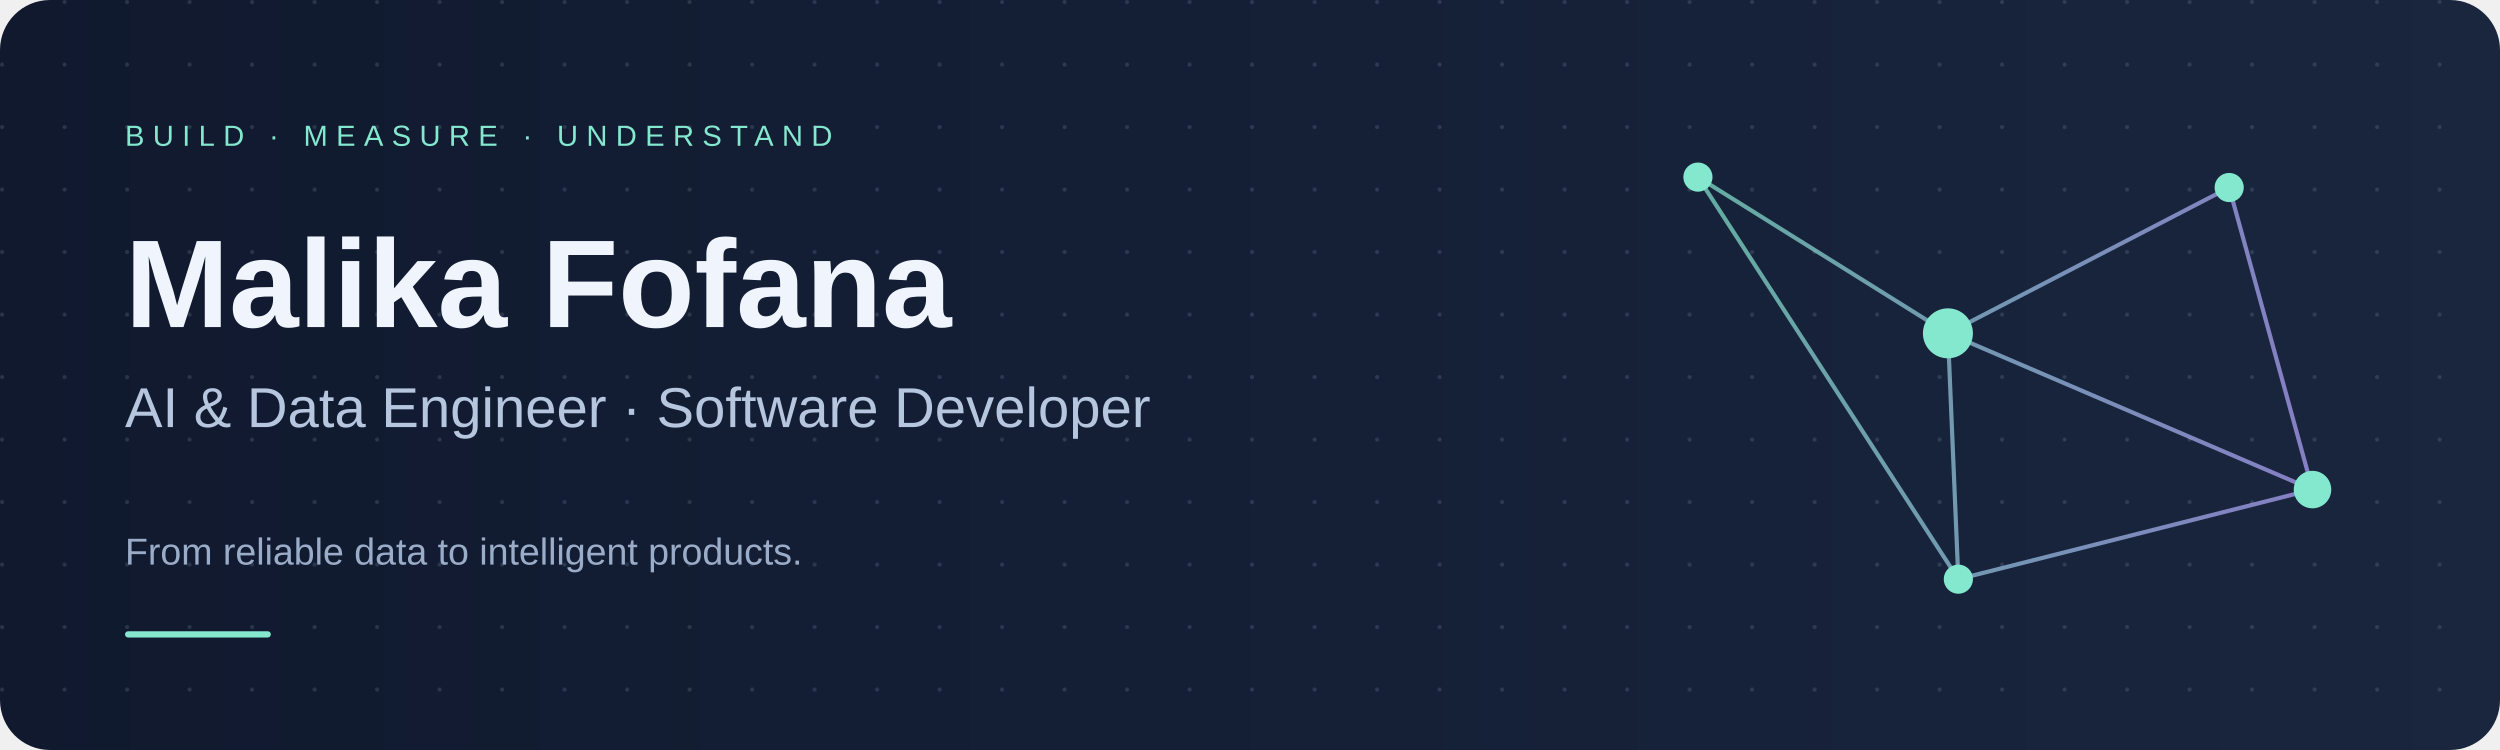
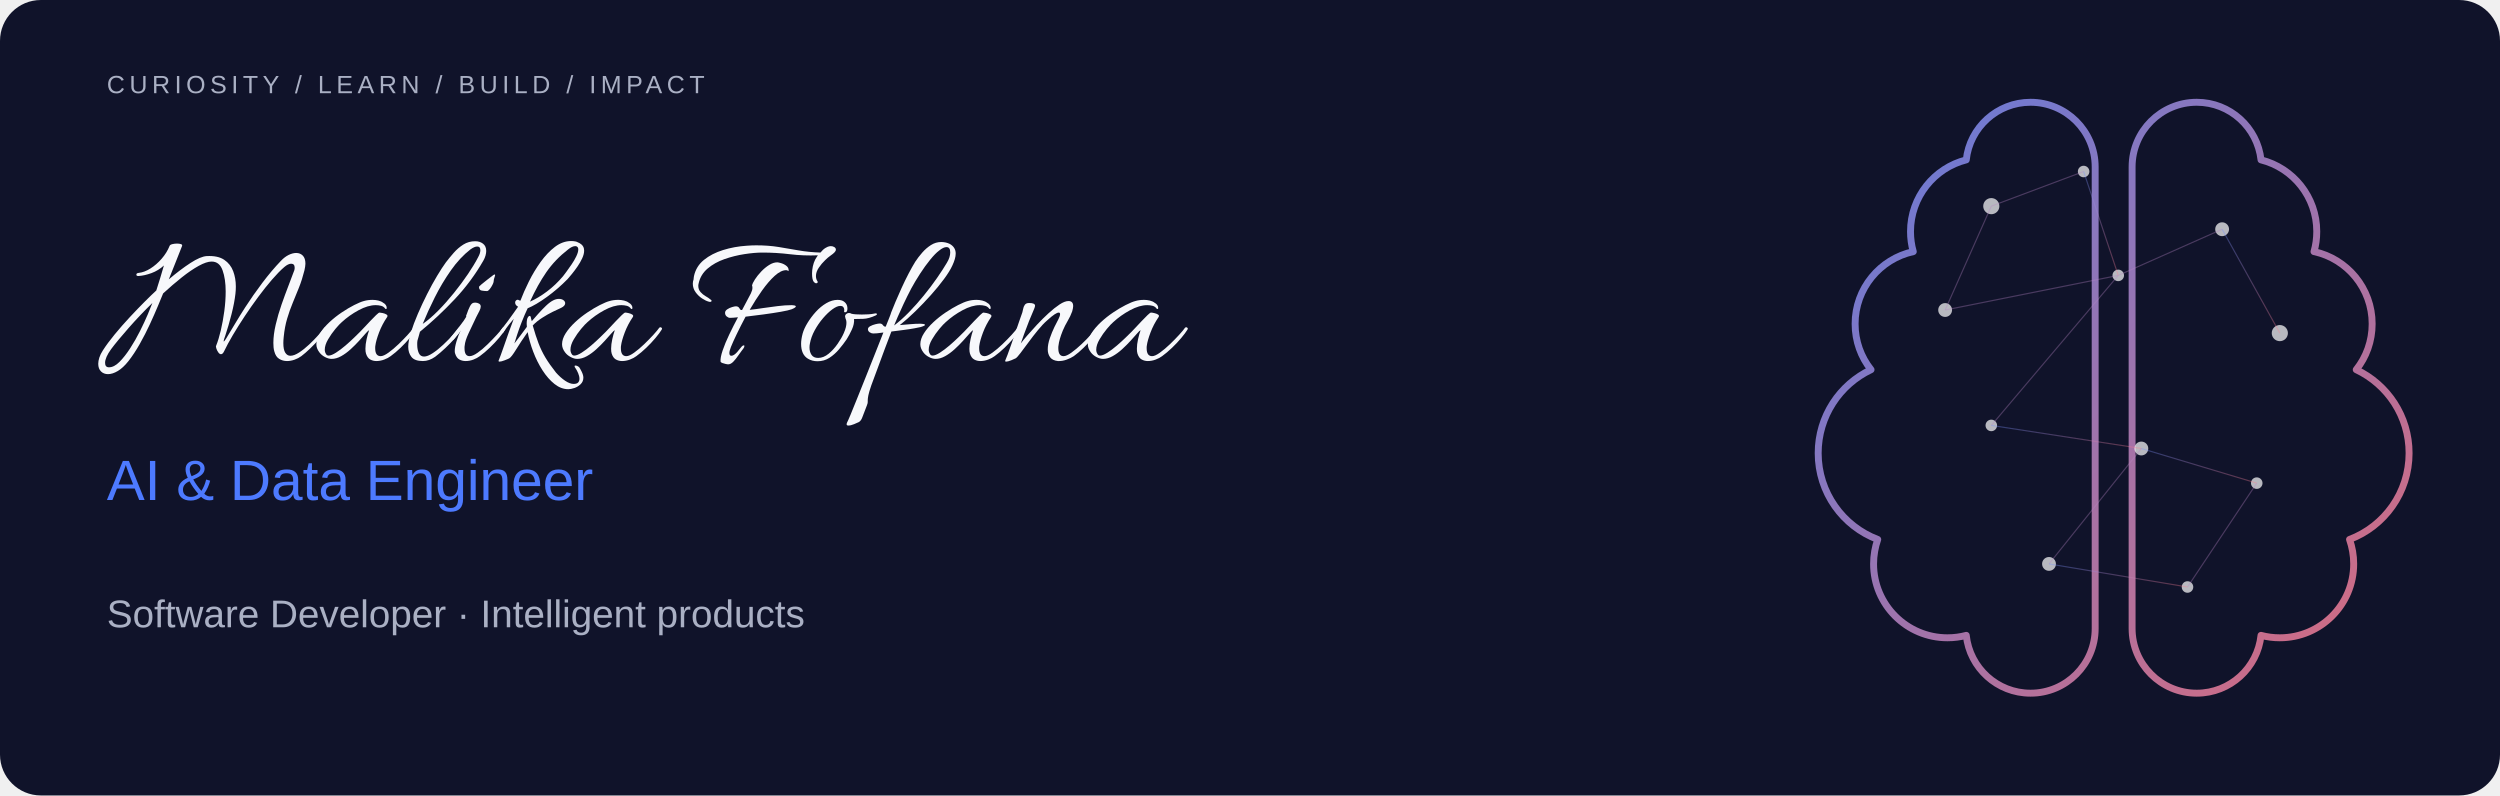
- <svg xmlns="http://www.w3.org/2000/svg" viewBox="0 0 1200 360" role="img" aria-labelledby="title desc">
-   <defs>
-     <linearGradient id="bg">
-       <stop stop-color="#10192e" />
-       <stop offset="1" stop-color="#19263e" />
-     </linearGradient>
-     <linearGradient id="line">
-       <stop stop-color="#84e8cf" />
-       <stop offset="1" stop-color="#b5a4ff" />
-     </linearGradient>
-     <pattern id="dots" width="30" height="30" patternUnits="userSpaceOnUse">
-       <circle cx="1" cy="1" r="1" fill="#72859f" opacity=".25" />
-     </pattern>
-   </defs>
-   <rect width="1200" height="360" rx="24" fill="url(#bg)" />
-   <rect width="1200" height="360" rx="24" fill="url(#dots)" />
-   <path d="M815 85L935 160 1070 90 1110 235 940 278 815 85M935 160L940 278M935 160L1110 235" fill="none" stroke="url(#line)" stroke-width="2" opacity=".7" />
-   <g fill="#84e8cf">
-     <circle cx="815" cy="85" r="7" />
-     <circle cx="935" cy="160" r="12" />
-     <circle cx="1070" cy="90" r="7" />
-     <circle cx="1110" cy="235" r="9" />
-     <circle cx="940" cy="278" r="7" />
+ <svg xmlns="http://www.w3.org/2000/svg" viewBox="0 0 1100 350" role="img" aria-labelledby="title desc">
+   <rect width="1100" height="350" rx="18" fill="#10132a" />
+   <text x="47" y="41" font-family="Arial,sans-serif" font-size="11" letter-spacing="2" fill="#aab0c4">CURIOSITY / LEARN / BUILD / IMPACT</text>
+   <g transform="translate(44,158) scale(0.086,-0.086)" fill="#f7f8fb">
+     <path d="M41 -77Q19 -77 5.0 -63.0Q-9 -49 -9 -24Q-9 -10 -3.5 7.5Q2 25 15 45Q38 81 74.5 125.5Q111 170 152.0 214.0Q193 258 229.5 294.5Q266 331 288 351Q298 381 307.5 413.0Q317 445 327 479Q299 453 263.5 440.0Q228 427 197 425H196Q186 425 186 432Q186 440 198 441Q227 444 258.0 463.5Q289 483 315.5 513.5Q342 544 356 579Q358 585 369.5 588.0Q381 591 394 591Q405 591 413.5 588.5Q422 586 420 579Q402 533 385.0 490.5Q368 448 352 408Q411 458 462.5 491.5Q514 525 546 527Q603 530 635.5 508.0Q668 486 681.5 449.5Q695 413 695 372Q695 362 694.5 353.0Q694 344 693 335Q688 289 673.0 230.0Q658 171 641 120Q639 115 635.0 102.5Q631 90 634 90Q635 90 644 103Q669 144 692.5 183.5Q716 223 743 265Q783 327 830.5 390.0Q878 453 926 503Q945 523 965.5 533.0Q986 543 1004 543Q1024 543 1037.5 529.5Q1051 516 1051 488Q1051 481 1049.5 472.5Q1048 464 1046 454Q1034 406 1018.0 366.0Q1002 326 986.0 287.5Q970 249 957.5 207.0Q945 165 940 114Q939 105 938.5 97.0Q938 89 938 82Q938 48 948.0 32.5Q958 17 974 17Q993 17 1018.5 33.5Q1044 50 1070.0 74.5Q1096 99 1117.0 122.5Q1138 146 1148 160Q1150 163 1154 163Q1158 163 1161.0 160.0Q1164 157 1161 152Q1148 132 1124.5 105.5Q1101 79 1075.5 54.5Q1050 30 1030 15Q1015 4 995.5 -3.0Q976 -10 957 -10Q935 -10 917.0 1.0Q899 12 892 39Q889 49 888.0 60.0Q887 71 887 83Q887 125 899.0 176.5Q911 228 929.0 279.5Q947 331 963.5 373.5Q980 416 989 441Q996 455 996 467Q996 488 978 488Q963 488 943 471Q914 446 879.5 406.0Q845 366 809.5 318.0Q774 270 740.5 219.5Q707 169 679.5 122.5Q652 76 635 40Q628 25 619 25Q612 25 605.5 34.0Q599 43 595.5 53.5Q592 64 594 68Q607 100 618.0 146.5Q629 193 636.0 245.5Q643 298 643 346Q643 410 627.0 454.5Q611 499 571 499Q545 499 505.0 477.0Q465 455 418.5 418.0Q372 381 323 336Q314 314 296.5 272.0Q279 230 255.5 179.0Q232 128 203.5 77.5Q175 27 145 -11Q118 -45 91.0 -61.0Q64 -77 41 -77ZM46 -42Q72 -42 99.5 -14.5Q127 13 154.5 55.5Q182 98 205.0 144.0Q228 190 244.5 229.0Q261 268 268 287Q240 260 209.0 227.5Q178 195 148.5 161.5Q119 128 95.0 99.0Q71 70 57 51Q41 29 33.5 11.5Q26 -6 26 -19Q26 -42 46 -42Z" transform="translate(0,0)" />
+     <path d="M319 -10Q302 -10 287.5 -2.0Q273 6 266 28Q263 37 263 53Q263 75 269.0 102.0Q275 129 282 148Q277 146 263.5 130.5Q250 115 230.5 93.5Q211 72 187.5 50.5Q164 29 139.0 15.0Q114 1 90 1Q74 1 56.0 10.5Q38 20 27 35Q12 55 12 76Q12 103 30.5 132.0Q49 161 78.5 188.5Q108 216 141.5 238.5Q175 261 205.5 276.5Q236 292 255 297Q275 303 300 303Q314 303 329.0 299.5Q344 296 354 288Q362 284 367.0 277.0Q372 270 372 262Q372 254 365 257Q357 269 343.5 272.5Q330 276 316 276Q276 276 228.0 250.0Q180 224 142 189Q130 179 109.5 154.5Q89 130 72.0 101.0Q55 72 55 48Q55 35 62 25Q66 18 75 18Q89 18 112.5 33.0Q136 48 161.0 69.5Q186 91 206.5 111.0Q227 131 236 140Q241 145 255.5 160.5Q270 176 287.0 194.0Q304 212 317.5 225.0Q331 238 335 238Q340 238 351.5 235.5Q363 233 371.0 228.0Q379 223 374 215Q348 177 332.5 135.5Q317 94 314 70Q313 66 313.0 62.5Q313 59 313 55Q313 15 341 15Q356 15 381.0 33.0Q406 51 432.0 76.0Q458 101 479.5 124.5Q501 148 509 160Q512 163 515 163Q519 163 522.0 159.5Q525 156 522 151Q511 133 490.0 108.0Q469 83 443.0 58.0Q417 33 392 15Q379 5 359.0 -2.5Q339 -10 319 -10Z" transform="translate(1095,0)" />
+     <path d="M104 -10Q62 -10 45.5 11.0Q29 32 29 63Q29 92 42.5 136.0Q56 180 78.0 231.0Q100 282 125.5 332.5Q151 383 176.5 425.5Q202 468 221 494Q240 519 262.0 544.0Q284 569 311.0 586.0Q338 603 372 603Q395 603 411.5 590.5Q428 578 428 553Q428 543 424.5 530.0Q421 517 413 503Q352 397 267.5 307.0Q183 217 89 140Q85 125 81.5 113.0Q78 101 76 94Q75 89 75.0 83.5Q75 78 75 73Q75 49 83.0 31.0Q91 13 110 13Q128 13 154.5 30.5Q181 48 208.0 73.5Q235 99 257.0 123.0Q279 147 288 160Q291 163 294 163Q298 163 300.5 159.0Q303 155 300 149Q290 132 268.0 107.0Q246 82 219.0 56.5Q192 31 167 12Q136 -10 104 -10ZM103 180Q141 206 182.0 247.5Q223 289 262.5 338.0Q302 387 334.5 435.0Q367 483 387 522Q393 533 395.5 541.5Q398 550 398 557Q398 576 382 576Q368 576 347 561Q293 519 247.0 453.5Q201 388 165.0 316.0Q129 244 103 180Z" transform="translate(1548,0)" />
+     <path d="M198 348Q185 348 171.0 350.5Q157 353 157 369Q157 372 170.5 383.0Q184 394 198.5 405.5Q213 417 216 419Q233 433 237 433Q242 433 237.0 420.0Q232 407 232 397Q232 392 226.0 380.0Q220 368 212.0 358.0Q204 348 198 348ZM89 -10Q71 -10 56.5 -2.0Q42 6 35 28Q34 31 33.5 34.0Q33 37 33 41Q33 61 42.0 91.0Q51 121 64 149Q58 141 50.0 129.5Q42 118 27 100Q23 96 18 96Q11 96 11 104Q11 110 15 114Q41 147 61.5 173.0Q82 199 92 217Q92 218 91.5 218.5Q91 219 91 220Q91 223 94 229Q102 253 110.5 269.5Q119 286 129 288Q131 288 133.0 288.5Q135 289 137 289Q148 289 157.0 284.0Q166 279 166 269Q166 260 159.5 247.0Q153 234 143 215Q121 169 103.5 131.5Q86 94 84 70Q83 66 83.0 62.5Q83 59 83 55Q83 15 109 15Q125 15 150.0 32.5Q175 50 201.0 75.5Q227 101 248.5 124.5Q270 148 278 160Q281 163 284 163Q288 163 290.5 160.0Q293 157 291 152Q282 135 260.5 109.5Q239 84 212.5 58.5Q186 33 161 15Q148 5 128.5 -2.5Q109 -10 89 -10Z" transform="translate(1782,0)" />
+     <path d="M388 -154Q351 -154 317.5 -127.5Q284 -101 256.0 -57.5Q228 -14 208.5 37.5Q189 89 180 138Q146 90 121.5 50.0Q97 10 86 4Q81 1 63.0 -6.0Q45 -13 36 -13Q29 -13 32 -6Q34 -2 42.0 19.5Q50 41 61.0 73.0Q72 105 84.5 140.0Q97 175 109 206Q99 195 86.0 178.5Q73 162 56 137Q53 132 46 132Q39 132 39 138Q39 144 46 152Q60 169 76.0 191.0Q92 213 107.0 234.0Q122 255 131 268Q116 276 116 289Q116 297 122.5 301.5Q129 306 136 301Q140 299 143 299Q160 344 186.0 396.5Q212 449 246.0 496.5Q280 544 319.5 574.0Q359 604 403 604Q408 604 413.5 603.5Q419 603 424 602Q430 601 435.5 598.0Q441 595 446 593Q469 580 469 555Q469 537 459.0 515.5Q449 494 434.5 473.0Q420 452 406.0 435.0Q392 418 384 409Q335 359 278.5 318.0Q222 277 180 260Q164 226 150.0 190.5Q136 155 126.5 125.5Q117 96 112 80Q129 101 144.5 122.5Q160 144 176 165Q176 169 175.5 173.0Q175 177 175 181Q175 187 175.5 192.5Q176 198 177 203Q178 209 182.0 215.0Q186 221 190 221Q196 221 197 209Q198 206 199.0 202.0Q200 198 201 194Q214 209 233.5 231.0Q253 253 274.0 273.0Q295 293 312 301Q326 308 340 308Q354 308 363.0 301.5Q372 295 372 286Q372 272 351 262Q335 255 308.5 242.0Q282 229 254.0 211.0Q226 193 206 172Q221 119 235.5 81.0Q250 43 270.5 8.5Q291 -26 325 -69Q348 -95 372.0 -111.0Q396 -127 415 -127Q432 -127 438.5 -119.5Q445 -112 445 -101Q445 -88 438.5 -72.5Q432 -57 425 -47Q420 -41 420 -36Q420 -33 424 -33Q433 -33 443 -41Q448 -47 456.5 -64.5Q465 -82 465 -95Q465 -115 451.0 -128.5Q437 -142 419.0 -148.0Q401 -154 388 -154ZM192 294Q235 313 279.0 346.0Q323 379 361 424Q366 430 378.0 446.5Q390 463 404.5 484.0Q419 505 429.0 526.0Q439 547 439 561Q439 571 433 575Q430 578 424 578Q408 578 387 561Q320 509 275.5 444.5Q231 380 192 294Z" transform="translate(2008,0)" />
+     <path d="M319 -10Q302 -10 287.5 -2.0Q273 6 266 28Q263 37 263 53Q263 75 269.0 102.0Q275 129 282 148Q277 146 263.5 130.5Q250 115 230.5 93.5Q211 72 187.5 50.5Q164 29 139.0 15.0Q114 1 90 1Q74 1 56.0 10.5Q38 20 27 35Q12 55 12 76Q12 103 30.5 132.0Q49 161 78.5 188.5Q108 216 141.5 238.5Q175 261 205.5 276.5Q236 292 255 297Q275 303 300 303Q314 303 329.0 299.5Q344 296 354 288Q362 284 367.0 277.0Q372 270 372 262Q372 254 365 257Q357 269 343.5 272.5Q330 276 316 276Q276 276 228.0 250.0Q180 224 142 189Q130 179 109.5 154.5Q89 130 72.0 101.0Q55 72 55 48Q55 35 62 25Q66 18 75 18Q89 18 112.5 33.0Q136 48 161.0 69.5Q186 91 206.5 111.0Q227 131 236 140Q241 145 255.5 160.5Q270 176 287.0 194.0Q304 212 317.5 225.0Q331 238 335 238Q340 238 351.5 235.5Q363 233 371.0 228.0Q379 223 374 215Q348 177 332.5 135.5Q317 94 314 70Q313 66 313.0 62.5Q313 59 313 55Q313 15 341 15Q356 15 381.0 33.0Q406 51 432.0 76.0Q458 101 479.5 124.5Q501 148 509 160Q512 163 515 163Q519 163 522.0 159.5Q525 156 522 151Q511 133 490.0 108.0Q469 83 443.0 58.0Q417 33 392 15Q379 5 359.0 -2.5Q339 -10 319 -10Z" transform="translate(2352,0)" />
+     <path d="" transform="translate(2805,0)" />
+     <path d="M90 294Q75 298 56.0 310.5Q37 323 23.0 342.5Q9 362 9 386Q9 397 13 408Q13 409 13.5 415.0Q14 421 15 425Q26 475 66.0 507.5Q106 540 164.0 558.0Q222 576 285 580Q298 581 310.0 581.5Q322 582 333 582Q396 582 448.0 573.5Q500 565 551.0 556.0Q602 547 662 545Q675 561 687.5 568.5Q700 576 707 577Q710 578 715 578Q725 578 733.0 573.0Q741 568 741 560Q741 553 733 545Q726 538 713.0 529.0Q700 520 686 506Q668 489 653.5 467.5Q639 446 639 425Q639 409 647 398Q648 397 648 395Q648 388 640 388Q634 388 628 395Q619 406 619 438Q619 455 623.0 474.0Q627 493 635 509Q639 515 642.0 520.5Q645 526 649 531Q576 528 506.0 536.5Q436 545 365 545Q325 545 273.0 537.0Q221 529 171.0 511.5Q121 494 85.0 463.5Q49 433 39 388Q38 384 37.5 381.0Q37 378 37 375Q37 356 48.5 343.0Q60 330 75.0 321.5Q90 313 98 306Q105 302 105 298Q105 294 100.5 293.0Q96 292 90 294ZM189 -27Q186 -27 177.0 -25.0Q168 -23 160.0 -20.0Q152 -17 151 -13Q149 7 161.5 44.0Q174 81 195.5 126.0Q217 171 240 214Q213 211 199 211Q191 211 182.5 218.0Q174 225 174 237Q174 247 185.0 254.5Q196 262 209.5 266.0Q223 270 229 270Q242 270 247.0 260.5Q252 251 257 251H261Q276 279 287.5 301.0Q299 323 306 336Q314 353 314 364Q314 369 313.5 371.5Q313 374 312 376Q314 388 327.0 408.0Q340 428 359.0 448.0Q378 468 399.5 481.5Q421 495 441 495Q447 495 462.0 490.5Q477 486 489.0 476.0Q501 466 499 450Q492 455 487 455Q460 455 428.0 426.0Q396 397 363.0 350.5Q330 304 300 252Q317 254 334.0 256.0Q351 258 368 261Q404 266 442.5 271.0Q481 276 516 276Q522 276 529.0 274.5Q536 273 536 269Q536 267 531.5 263.5Q527 260 515 255Q499 249 459.0 242.0Q419 235 370.5 228.5Q322 222 279 217Q254 170 234.0 128.5Q214 87 204 62Q200 52 198.0 44.0Q196 36 196 31Q196 17 206 17Q213 17 221.0 22.5Q229 28 236 36Q247 49 256.0 60.5Q265 72 272 70Q273 69 273 67Q273 61 267.0 53.0Q261 45 260 44Q252 34 240.5 17.0Q229 0 216.0 -13.5Q203 -27 189 -27Z" transform="translate(3024,0)" />
+     <path d="M118 -11Q90 -11 69 2Q34 23 34 78Q34 101 42 131Q49 156 67.0 185.5Q85 215 109.5 242.0Q134 269 163.0 286.0Q192 303 221 303Q233 303 242 300Q254 296 262.5 285.5Q271 275 271 259Q271 242 262.5 240.0Q254 238 254 244Q254 246 254.5 248.0Q255 250 255 251Q255 259 250.5 265.5Q246 272 234 272Q218 272 194.5 255.0Q171 238 146.5 209.5Q122 181 103.5 147.0Q85 113 79 79Q78 74 77.5 69.5Q77 65 77 60Q77 37 87.5 21.5Q98 6 121 6Q149 6 175.0 27.5Q201 49 221.5 79.0Q242 109 252 132Q260 150 263.0 163.0Q266 176 266 185Q266 193 264.5 199.0Q263 205 261 209Q259 215 259 218Q259 226 265.5 231.0Q272 236 279 236Q285 236 292 232Q300 230 314.0 229.0Q328 228 344 228Q361 228 378.5 229.0Q396 230 409 233Q411 234 415 234Q422 234 422 230Q422 226 415 223Q380 207 352.5 206.0Q325 205 305 205Q307 180 294.0 151.5Q281 123 267 101Q250 76 228.0 50.0Q206 24 179.0 6.5Q152 -11 118 -11Z" transform="translate(3553,0)" />
+     <path d="M-71 -340Q-80 -340 -80 -334Q-80 -329 -78 -325Q-74 -318 -60.0 -284.5Q-46 -251 -25.5 -199.5Q-5 -148 19.0 -88.5Q43 -29 66.0 29.5Q89 88 108 136Q90 133 76.0 132.0Q62 131 56 131Q47 131 38.0 137.0Q29 143 29 153Q29 162 41.0 168.5Q53 175 67.5 178.5Q82 182 89 182Q100 182 105.5 174.0Q111 166 118 166H120Q131 194 138.5 212.5Q146 231 148 239Q156 260 170.0 293.0Q184 326 201.0 363.5Q218 401 236.5 436.5Q255 472 271 498Q286 521 306.5 544.5Q327 568 351.5 583.5Q376 599 404 599Q416 599 427.0 596.5Q438 594 448 589Q478 572 478 540Q478 527 473.5 511.5Q469 496 461 479Q448 450 418.5 410.0Q389 370 350.5 327.0Q312 284 271.0 244.0Q230 204 192 174Q218 176 245.0 178.5Q272 181 299 181Q306 181 313.5 179.5Q321 178 321 175Q321 173 316.5 170.5Q312 168 299 164Q291 162 267.0 157.5Q243 153 211.5 149.0Q180 145 149 141Q135 105 116.5 55.5Q98 6 79.5 -44.5Q61 -95 46 -135Q34 -170 31.0 -186.0Q28 -202 28 -210V-217Q28 -221 27.5 -225.0Q27 -229 24 -236Q6 -282 0.0 -298.5Q-6 -315 -17 -322Q-25 -326 -42.0 -333.0Q-59 -340 -71 -340ZM163 172Q200 200 239.0 240.0Q278 280 315.0 325.5Q352 371 382.5 415.0Q413 459 433 493Q450 521 450 546Q450 573 431 573Q415 573 393 555Q374 541 347.5 508.5Q321 476 295.5 436.5Q270 397 251 362Q229 320 211.0 281.5Q193 243 182.0 217.5Q171 192 169 187Q166 181 163 172Z" transform="translate(3900,0)" />
+     <path d="M319 -10Q302 -10 287.5 -2.0Q273 6 266 28Q263 37 263 53Q263 75 269.0 102.0Q275 129 282 148Q277 146 263.5 130.5Q250 115 230.5 93.5Q211 72 187.5 50.5Q164 29 139.0 15.0Q114 1 90 1Q74 1 56.0 10.5Q38 20 27 35Q12 55 12 76Q12 103 30.5 132.0Q49 161 78.5 188.5Q108 216 141.5 238.5Q175 261 205.5 276.5Q236 292 255 297Q275 303 300 303Q314 303 329.0 299.5Q344 296 354 288Q362 284 367.0 277.0Q372 270 372 262Q372 254 365 257Q357 269 343.5 272.5Q330 276 316 276Q276 276 228.0 250.0Q180 224 142 189Q130 179 109.5 154.5Q89 130 72.0 101.0Q55 72 55 48Q55 35 62 25Q66 18 75 18Q89 18 112.5 33.0Q136 48 161.0 69.5Q186 91 206.5 111.0Q227 131 236 140Q241 145 255.5 160.5Q270 176 287.0 194.0Q304 212 317.5 225.0Q331 238 335 238Q340 238 351.5 235.5Q363 233 371.0 228.0Q379 223 374 215Q348 177 332.5 135.5Q317 94 314 70Q313 66 313.0 62.5Q313 59 313 55Q313 15 341 15Q356 15 381.0 33.0Q406 51 432.0 76.0Q458 101 479.5 124.5Q501 148 509 160Q512 163 515 163Q519 163 522.0 159.5Q525 156 522 151Q511 133 490.0 108.0Q469 83 443.0 58.0Q417 33 392 15Q379 5 359.0 -2.5Q339 -10 319 -10Z" transform="translate(4185,0)" />
+     <path d="M-2 -13Q-9 -13 -6 -6Q-3 0 5.0 21.5Q13 43 23.5 73.0Q34 103 45.0 135.0Q56 167 65.5 195.0Q75 223 81 239Q83 245 85.0 256.5Q87 268 93.5 277.5Q100 287 116 287Q146 287 146 273Q146 268 141 256Q129 229 115.0 194.0Q101 159 90.0 128.0Q79 97 73 80Q83 94 105.5 120.0Q128 146 156.0 176.0Q184 206 214.5 234.0Q245 262 271.5 279.5Q298 297 317 297Q341 297 341 271Q341 262 336 244Q327 219 313.0 195.5Q299 172 288 146Q269 99 266 70Q265 66 265.0 62.5Q265 59 265 55Q265 15 292 15Q307 15 332.0 33.0Q357 51 383.5 76.0Q410 101 431.0 124.5Q452 148 460 160Q463 163 466 163Q470 163 472.5 160.0Q475 157 473 152Q464 135 442.5 109.5Q421 84 395.0 58.5Q369 33 344 15Q329 5 307.0 -3.0Q285 -11 263 -10Q235 -7 223.0 9.5Q211 26 211 49Q211 76 221.5 106.5Q232 137 245.0 164.0Q258 191 266 205Q274 221 274 230Q274 238 267 238Q260 238 246.0 229.0Q232 220 208 198Q186 179 161.0 148.5Q136 118 112.5 86.0Q89 54 71.5 31.0Q54 8 47 4Q42 1 24.5 -6.0Q7 -13 -2 -13Z" transform="translate(4638,0)" />
+     <path d="M319 -10Q302 -10 287.5 -2.0Q273 6 266 28Q263 37 263 53Q263 75 269.0 102.0Q275 129 282 148Q277 146 263.5 130.5Q250 115 230.5 93.5Q211 72 187.5 50.5Q164 29 139.0 15.0Q114 1 90 1Q74 1 56.0 10.5Q38 20 27 35Q12 55 12 76Q12 103 30.5 132.0Q49 161 78.5 188.5Q108 216 141.5 238.5Q175 261 205.5 276.5Q236 292 255 297Q275 303 300 303Q314 303 329.0 299.5Q344 296 354 288Q362 284 367.0 277.0Q372 270 372 262Q372 254 365 257Q357 269 343.5 272.5Q330 276 316 276Q276 276 228.0 250.0Q180 224 142 189Q130 179 109.5 154.5Q89 130 72.0 101.0Q55 72 55 48Q55 35 62 25Q66 18 75 18Q89 18 112.5 33.0Q136 48 161.0 69.5Q186 91 206.5 111.0Q227 131 236 140Q241 145 255.5 160.5Q270 176 287.0 194.0Q304 212 317.5 225.0Q331 238 335 238Q340 238 351.5 235.5Q363 233 371.0 228.0Q379 223 374 215Q348 177 332.5 135.5Q317 94 314 70Q313 66 313.0 62.5Q313 59 313 55Q313 15 341 15Q356 15 381.0 33.0Q406 51 432.0 76.0Q458 101 479.5 124.5Q501 148 509 160Q512 163 515 163Q519 163 522.0 159.5Q525 156 522 151Q511 133 490.0 108.0Q469 83 443.0 58.0Q417 33 392 15Q379 5 359.0 -2.5Q339 -10 319 -10Z" transform="translate(5042,0)" />
  </g>
-   <text x="60" y="70" font-family="Arial,sans-serif" font-size="14" letter-spacing="4" fill="#84e8cf">BUILD · MEASURE · UNDERSTAND</text>
-   <text x="60" y="157" font-family="Arial,sans-serif" font-size="60" font-weight="700" fill="#f0f5fd">Malika Fofana</text>
-   <text x="60" y="205" font-family="Arial,sans-serif" font-size="27" fill="#b5c6de">AI &amp; Data Engineer · Software Developer</text>
-   <text x="60" y="271" font-family="Arial,sans-serif" font-size="18" fill="#9aacc7">From reliable data to intelligent products.</text>
-   <rect x="60" y="303" width="70" height="3" rx="1.5" fill="#84e8cf" />
+   <text x="47" y="220" font-family="Arial,sans-serif" font-size="25" fill="#4d7aff">AI &amp; Data Engineer</text>
+   <text x="47" y="276" font-family="Arial,sans-serif" font-size="17" fill="#aab0c4">Software Developer · Intelligent products</text>
+   <g transform="translate(800,45) scale(.5078125)">
+     <style>.brain-shape{fill:none;stroke:url(#brainGrad);stroke-width:6;stroke-linejoin:round;opacity:.85}.brain-links line{stroke:url(#brainGrad);stroke-width:1;opacity:.35}.brain-nodes circle{fill:#fff;opacity:.7}</style>
+     <defs>
+       <linearGradient id="brainGrad" x1="0%" y1="0%" x2="100%" y2="100%">
+         <stop offset="0%" stop-color="#6f8fff" />
+         <stop offset="100%" stop-color="#ff7a8a" />
+       </linearGradient>
+       <radialGradient id="brainGlow" cx="50%" cy="50%" r="50%">
+         <stop offset="0%" stop-color="#ffffff" stop-opacity="0.9" />
+         <stop offset="100%" stop-color="#ffffff" stop-opacity="0" />
+       </radialGradient>
+     </defs>
+     <path class="brain-shape" d="M184 0c30.9 0 56 25.1 56 56l0 400c0 30.9-25.1 56-56 56c-28.9 0-52.7-21.9-55.7-50.1c-5.2 1.4-10.7 2.1-16.3 2.1c-35.3 0-64-28.7-64-64c0-7.4 1.3-14.6 3.6-21.2C21.4 367.4 0 338.2 0 304c0-31.9 18.7-59.5 45.8-72.3C37.1 220.8 32 207 32 192c0-30.7 21.6-56.3 50.4-62.6C80.8 123.9 80 118 80 112c0-29.9 20.6-55.1 48.3-62.1C131.3 21.9 155.1 0 184 0zM328 0c28.9 0 52.6 21.9 55.7 49.9c27.8 7 48.3 32.1 48.3 62.1c0 6-.8 11.9-2.4 17.4c28.8 6.2 50.4 31.9 50.4 62.6c0 15-5.1 28.8-13.8 39.7C493.3 244.5 512 272.1 512 304c0 34.2-21.4 63.4-51.6 74.8c2.3 6.6 3.6 13.8 3.6 21.2c0 35.3-28.7 64-64 64c-5.6 0-11.1-.7-16.3-2.1c-3 28.2-26.8 50.1-55.7 50.1c-30.9 0-56-25.1-56-56l0-400c0-30.9 25.1-56 56-56z" />
+     <g class="brain-nodes">
+       <circle cx="150" cy="90" r="7" style="animation-delay:0s" />
+       <circle cx="230" cy="60" r="5" style="animation-delay:0.4s" />
+       <circle cx="110" cy="180" r="6" style="animation-delay:0.8s" />
+       <circle cx="260" cy="150" r="5" style="animation-delay:1.2s" />
+       <circle cx="350" cy="110" r="6" style="animation-delay:1.6s" />
+       <circle cx="400" cy="200" r="7" style="animation-delay:2s" />
+       <circle cx="150" cy="280" r="5" style="animation-delay:2.4s" />
+       <circle cx="280" cy="300" r="6" style="animation-delay:2.8s" />
+       <circle cx="380" cy="330" r="5" style="animation-delay:3.2s" />
+       <circle cx="200" cy="400" r="6" style="animation-delay:3.6s" />
+       <circle cx="320" cy="420" r="5" style="animation-delay:4s" />
+     </g>
+     <g class="brain-links">
+       <line x1="150" y1="90" x2="230" y2="60" />
+       <line x1="150" y1="90" x2="110" y2="180" />
+       <line x1="230" y1="60" x2="260" y2="150" />
+       <line x1="110" y1="180" x2="260" y2="150" />
+       <line x1="260" y1="150" x2="350" y2="110" />
+       <line x1="350" y1="110" x2="400" y2="200" />
+       <line x1="260" y1="150" x2="150" y2="280" />
+       <line x1="150" y1="280" x2="280" y2="300" />
+       <line x1="280" y1="300" x2="380" y2="330" />
+       <line x1="280" y1="300" x2="200" y2="400" />
+       <line x1="200" y1="400" x2="320" y2="420" />
+       <line x1="380" y1="330" x2="320" y2="420" />
+     </g>
+   </g>
</svg>
